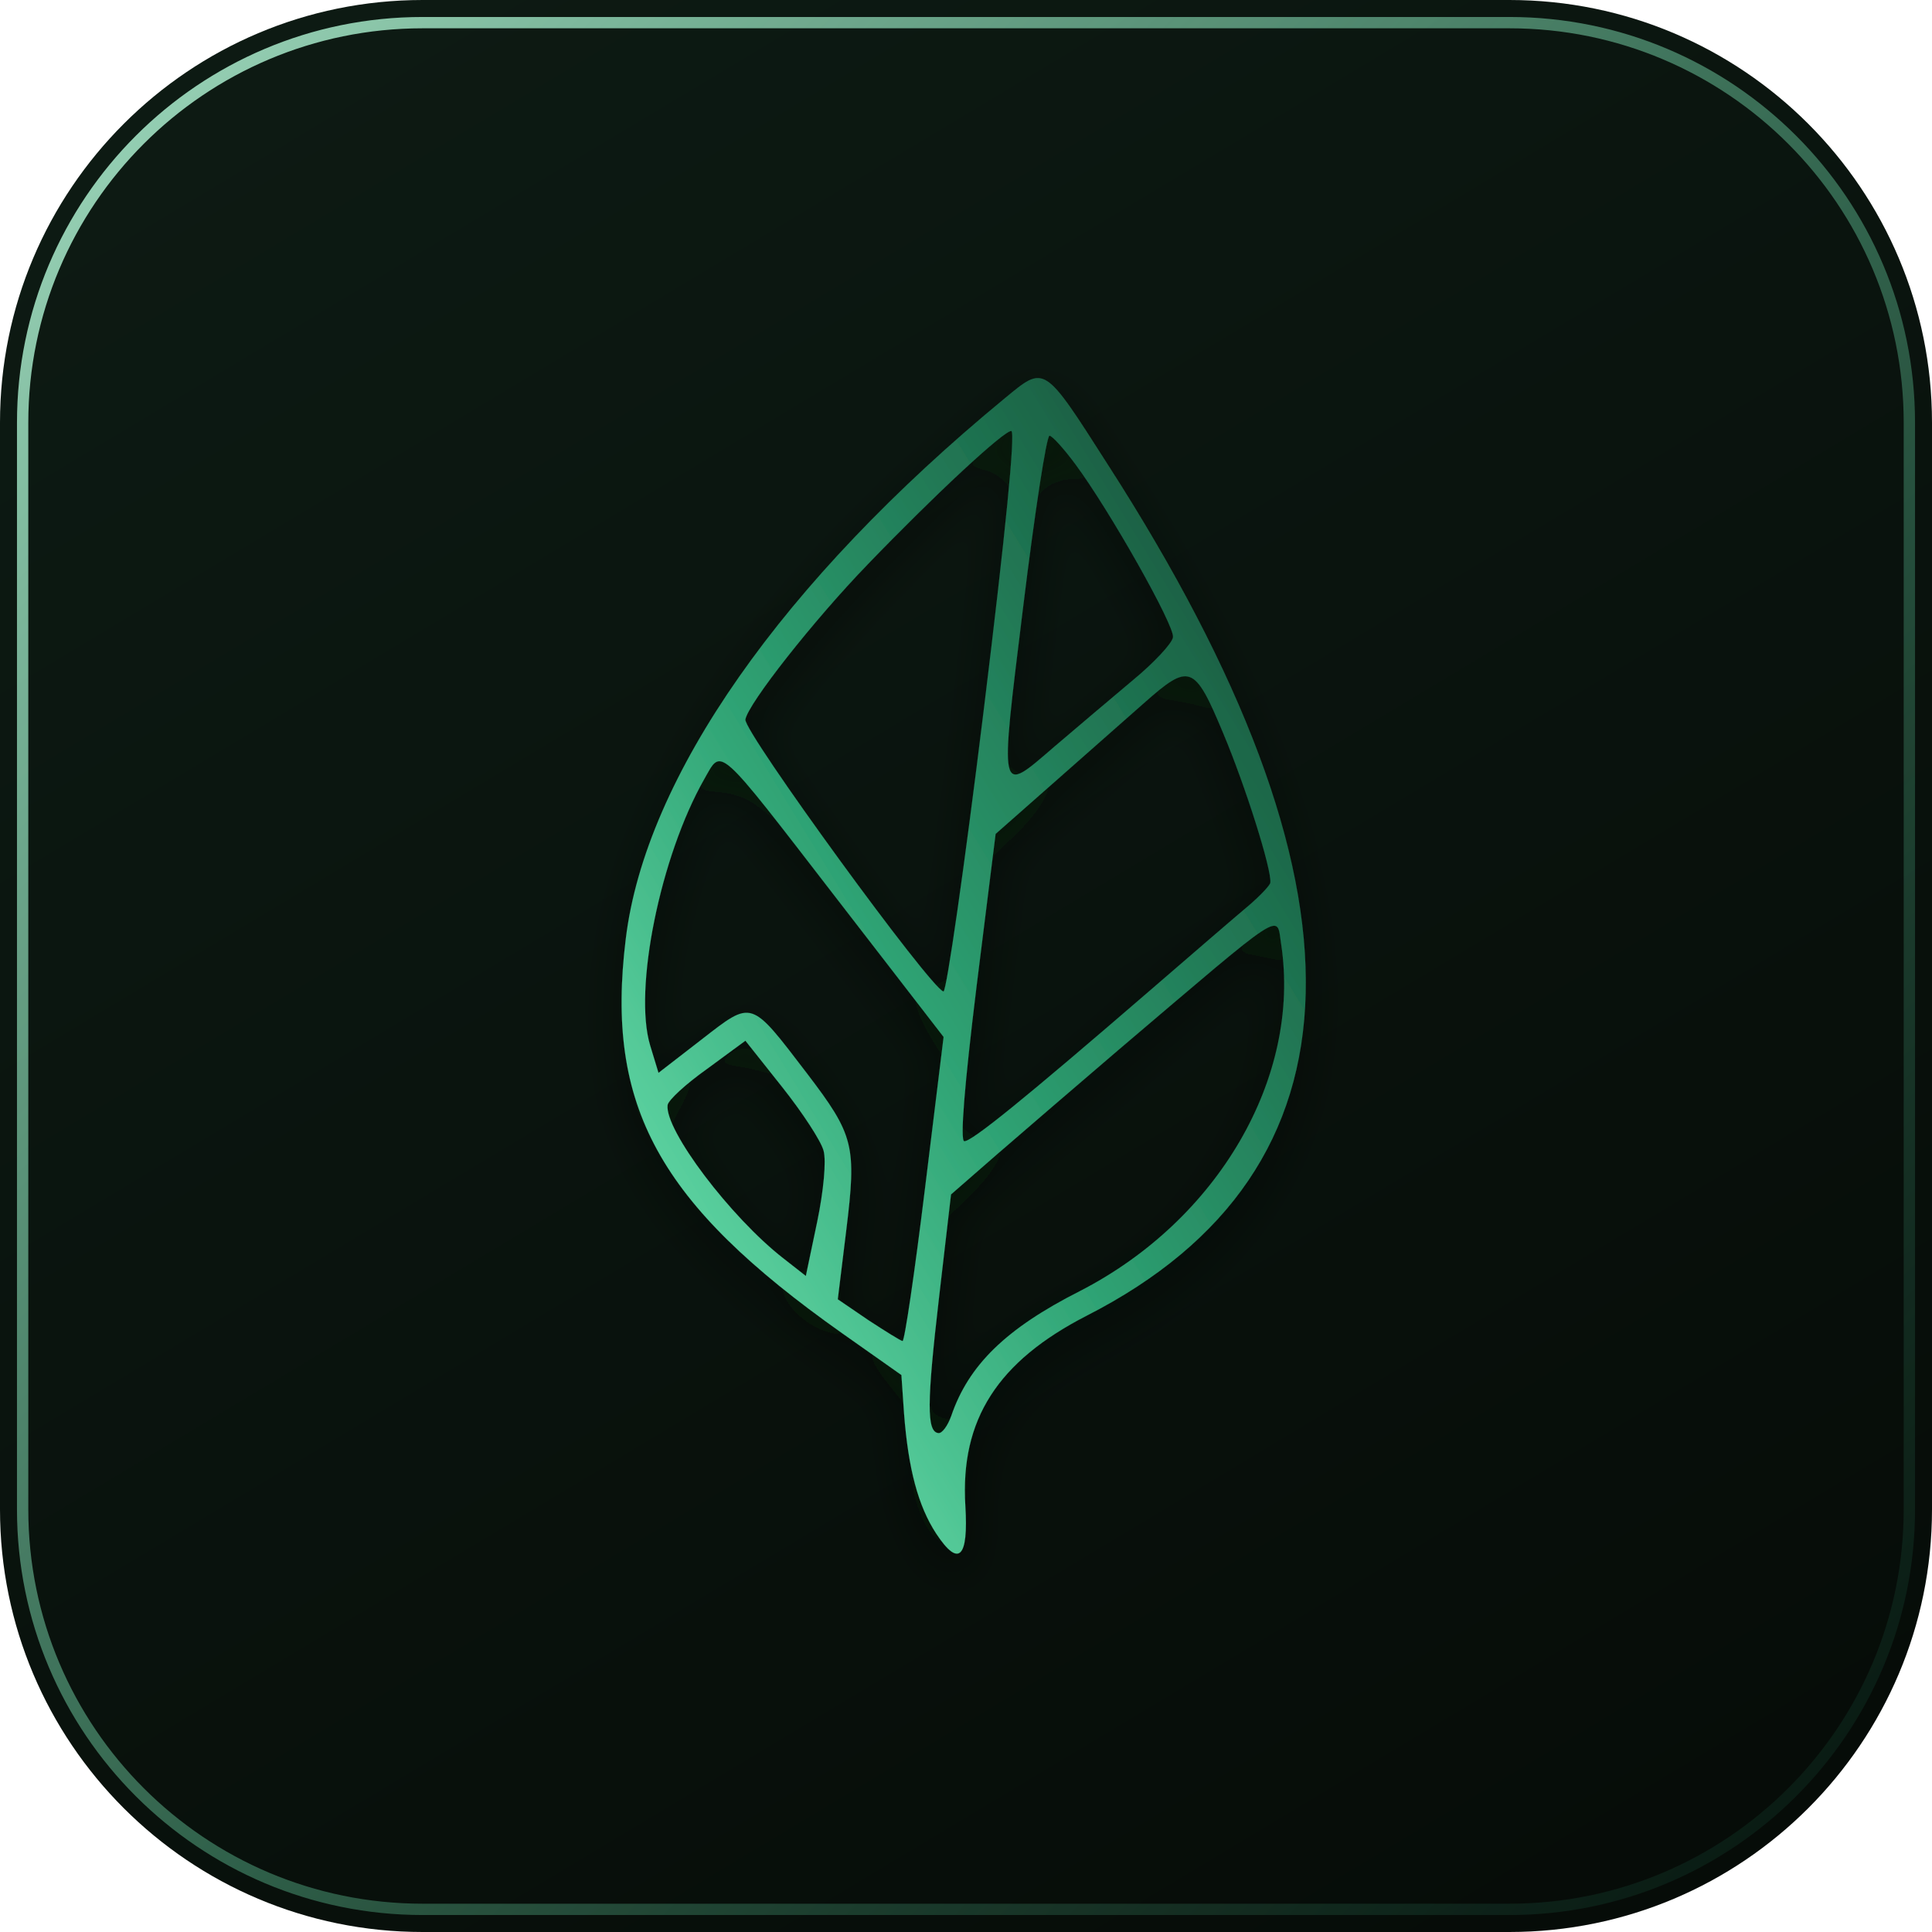
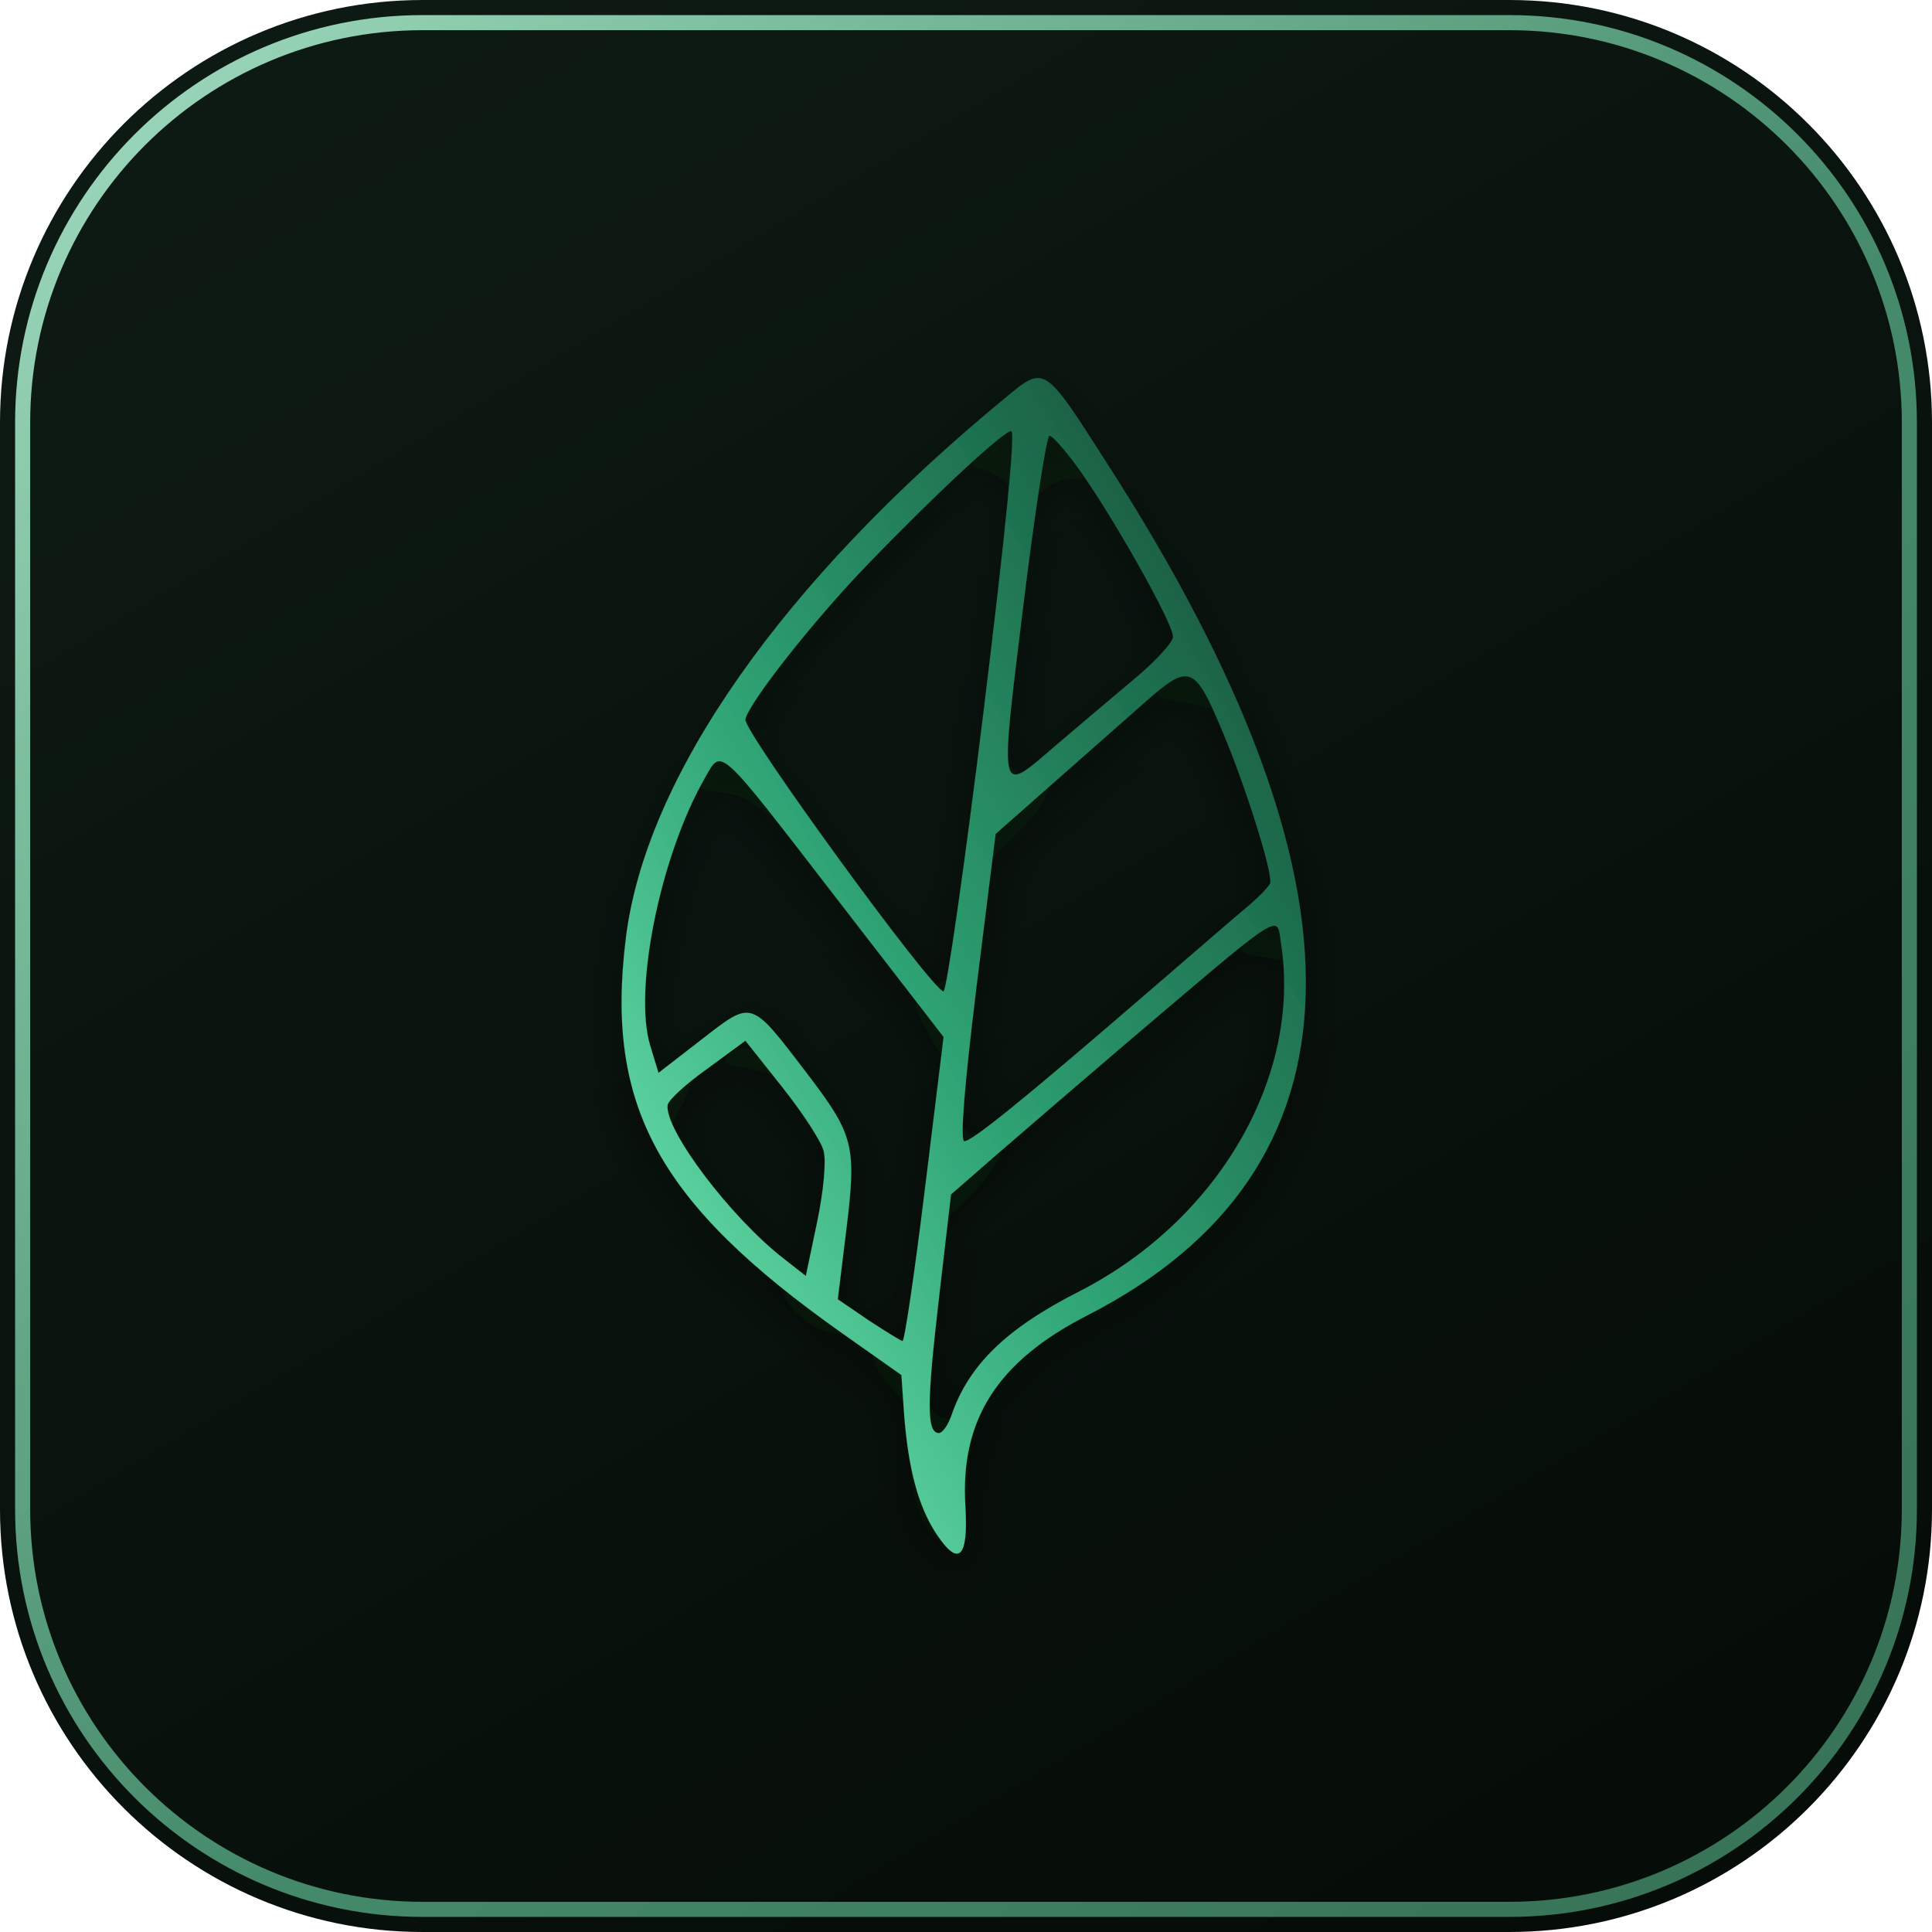
<svg xmlns="http://www.w3.org/2000/svg" viewBox="0 0 512 512">
  <defs>
    <linearGradient id="bgGrad" x1="20%" y1="0%" x2="80%" y2="100%">
      <stop offset="0%" stop-color="#0d1a13" />
      <stop offset="100%" stop-color="#060c08" />
    </linearGradient>
    <linearGradient id="leafGloss" x1="15%" y1="5%" x2="85%" y2="100%">
      <stop offset="0%" stop-color="#6fe6b3" />
      <stop offset="42%" stop-color="#2fa374" />
      <stop offset="100%" stop-color="#124a33" />
    </linearGradient>
    <radialGradient id="leafHighlight" cx="32%" cy="20%" r="60%">
      <stop offset="0%" stop-color="#ffffff" stop-opacity="0.65" />
      <stop offset="40%" stop-color="#ffffff" stop-opacity="0.16" />
      <stop offset="100%" stop-color="#ffffff" stop-opacity="0" />
    </radialGradient>
    <linearGradient id="leafRim" x1="0%" y1="0%" x2="100%" y2="100%">
      <stop offset="0%" stop-color="#bdffdf" stop-opacity="0.9" />
      <stop offset="100%" stop-color="#0a3324" stop-opacity="0" />
    </linearGradient>
    <clipPath id="leafClipIcon">
      <g transform="translate(254.8,265.1) rotate(7) scale(0.088,-0.088) translate(-5000,-4800)">
        <path d="M4908 6615 c-597 -629 -935 -1264 -934 -1755 0 -508 195 -778 790         -1098 l194 -104 22 -114 c33 -164 76 -271 140 -347 80 -94 106 -62 77 94 -47         255 43 443 294 613 797 539 714 1392 -250 2551 -230 278 -224 275 -333 160z         m52 -945 c0 -472 -8 -850 -17 -850 -36 0 -693 703 -692 740 2 48 167 321 309         509 175 233 359 451 380 451 13 0 20 -304 20 -850z m183 775 c120 -126 357         -447 356 -482 0 -18 -47 -83 -105 -144 -57 -61 -151 -163 -208 -225 -151 -166         -146 -180 -146 406 0 286 7 520 16 520 9 0 48 -34 87 -75z m541 -750 c86 -150         196 -391 196 -430 0 -8 -25 -42 -55 -75 -31 -33 -149 -163 -264 -290 -339         -374 -480 -520 -501 -520 -13 0 -20 167 -20 465 l1 465 151 170 c83 94 193         217 244 275 122 138 137 135 248 -60z m-1098 -633 l374 -378 0 -462 c0 -254         -5 -462 -11 -462 -6 0 -55 23 -110 50 l-99 51 0 208 c0 259 -11 288 -176 457         -196 200 -188 199 -326 62 l-117 -116 -35 79 c-71 161 -39 569 64 816 42 100         20 116 436 -305z m1349 23 c109 -390 -87 -848 -475 -1111 -207 -139 -305 -262         -338 -420 -7 -31 -21 -56 -32 -56 -36 -1 -46 86 -48 405 l-2 313 123 137 c68         75 214 236 325 357 454 493 421 466 447 375z m-1292 -785 c12 -29 15 -118 7         -215 l-14 -166 -73 44 c-174 104 -403 341 -403 416 0 15 47 70 105 123 l104         98 127 -125 c70 -69 136 -147 147 -175z" />
      </g>
    </clipPath>
    <filter id="leafShadowIcon" x="-60%" y="-60%" width="220%" height="220%">
      <feDropShadow dx="0" dy="5" stdDeviation="6" flood-color="#02120b" flood-opacity="0.45" />
    </filter>
    <linearGradient id="cardOutline" x1="0%" y1="0%" x2="100%" y2="100%">
      <stop offset="0%" stop-color="#bdffdf" stop-opacity="0.85" />
-       <stop offset="55%" stop-color="#5fbf94" stop-opacity="0.45" />
-       <stop offset="100%" stop-color="#0a3324" stop-opacity="0.25" />
+       <stop offset="55%" stop-color="#5fbf94" stop-opacity="0.7" />
+       <stop offset="100%" stop-color="#4fa77e" stop-opacity="0.65" />
    </linearGradient>
  </defs>
  <rect width="512" height="512" rx="112" ry="112" fill="url(#bgGrad)" />
-   <rect x="6" y="6" width="500" height="500" rx="106" ry="106" fill="none" stroke="url(#cardOutline)" stroke-width="3" />
+   <rect x="6" y="6" width="500" height="500" rx="106" ry="106" fill="none" stroke="url(#cardOutline)" stroke-width="4" />
  <g filter="url(#leafShadowIcon)">
    <g transform="translate(254.8,265.1) rotate(7) scale(0.088,-0.088) translate(-5000,-4800)" fill="url(#leafGloss)" stroke="none">
      <path d="M4908 6615 c-597 -629 -935 -1264 -934 -1755 0 -508 195 -778 790       -1098 l194 -104 22 -114 c33 -164 76 -271 140 -347 80 -94 106 -62 77 94 -47       255 43 443 294 613 797 539 714 1392 -250 2551 -230 278 -224 275 -333 160z       m52 -945 c0 -472 -8 -850 -17 -850 -36 0 -693 703 -692 740 2 48 167 321 309       509 175 233 359 451 380 451 13 0 20 -304 20 -850z m183 775 c120 -126 357       -447 356 -482 0 -18 -47 -83 -105 -144 -57 -61 -151 -163 -208 -225 -151 -166       -146 -180 -146 406 0 286 7 520 16 520 9 0 48 -34 87 -75z m541 -750 c86 -150       196 -391 196 -430 0 -8 -25 -42 -55 -75 -31 -33 -149 -163 -264 -290 -339       -374 -480 -520 -501 -520 -13 0 -20 167 -20 465 l1 465 151 170 c83 94 193       217 244 275 122 138 137 135 248 -60z m-1098 -633 l374 -378 0 -462 c0 -254       -5 -462 -11 -462 -6 0 -55 23 -110 50 l-99 51 0 208 c0 259 -11 288 -176 457       -196 200 -188 199 -326 62 l-117 -116 -35 79 c-71 161 -39 569 64 816 42 100       20 116 436 -305z m1349 23 c109 -390 -87 -848 -475 -1111 -207 -139 -305 -262       -338 -420 -7 -31 -21 -56 -32 -56 -36 -1 -46 86 -48 405 l-2 313 123 137 c68       75 214 236 325 357 454 493 421 466 447 375z m-1292 -785 c12 -29 15 -118 7       -215 l-14 -166 -73 44 c-174 104 -403 341 -403 416 0 15 47 70 105 123 l104       98 127 -125 c70 -69 136 -147 147 -175z" />
    </g>
  </g>
  <g clip-path="url(#leafClipIcon)">
    <g transform="translate(254.8,265.1) rotate(7) scale(0.088,-0.088) translate(-5000,-4800)" fill="none" stroke="url(#leafRim)" stroke-width="66">
      <path d="M4908 6615 c-597 -629 -935 -1264 -934 -1755 0 -508 195 -778 790       -1098 l194 -104 22 -114 c33 -164 76 -271 140 -347 80 -94 106 -62 77 94 -47       255 43 443 294 613 797 539 714 1392 -250 2551 -230 278 -224 275 -333 160z" />
    </g>
  </g>
  <rect x="0" y="0" width="512" height="512" fill="url(#leafHighlight)" clip-path="url(#leafClipIcon)" />
</svg>
